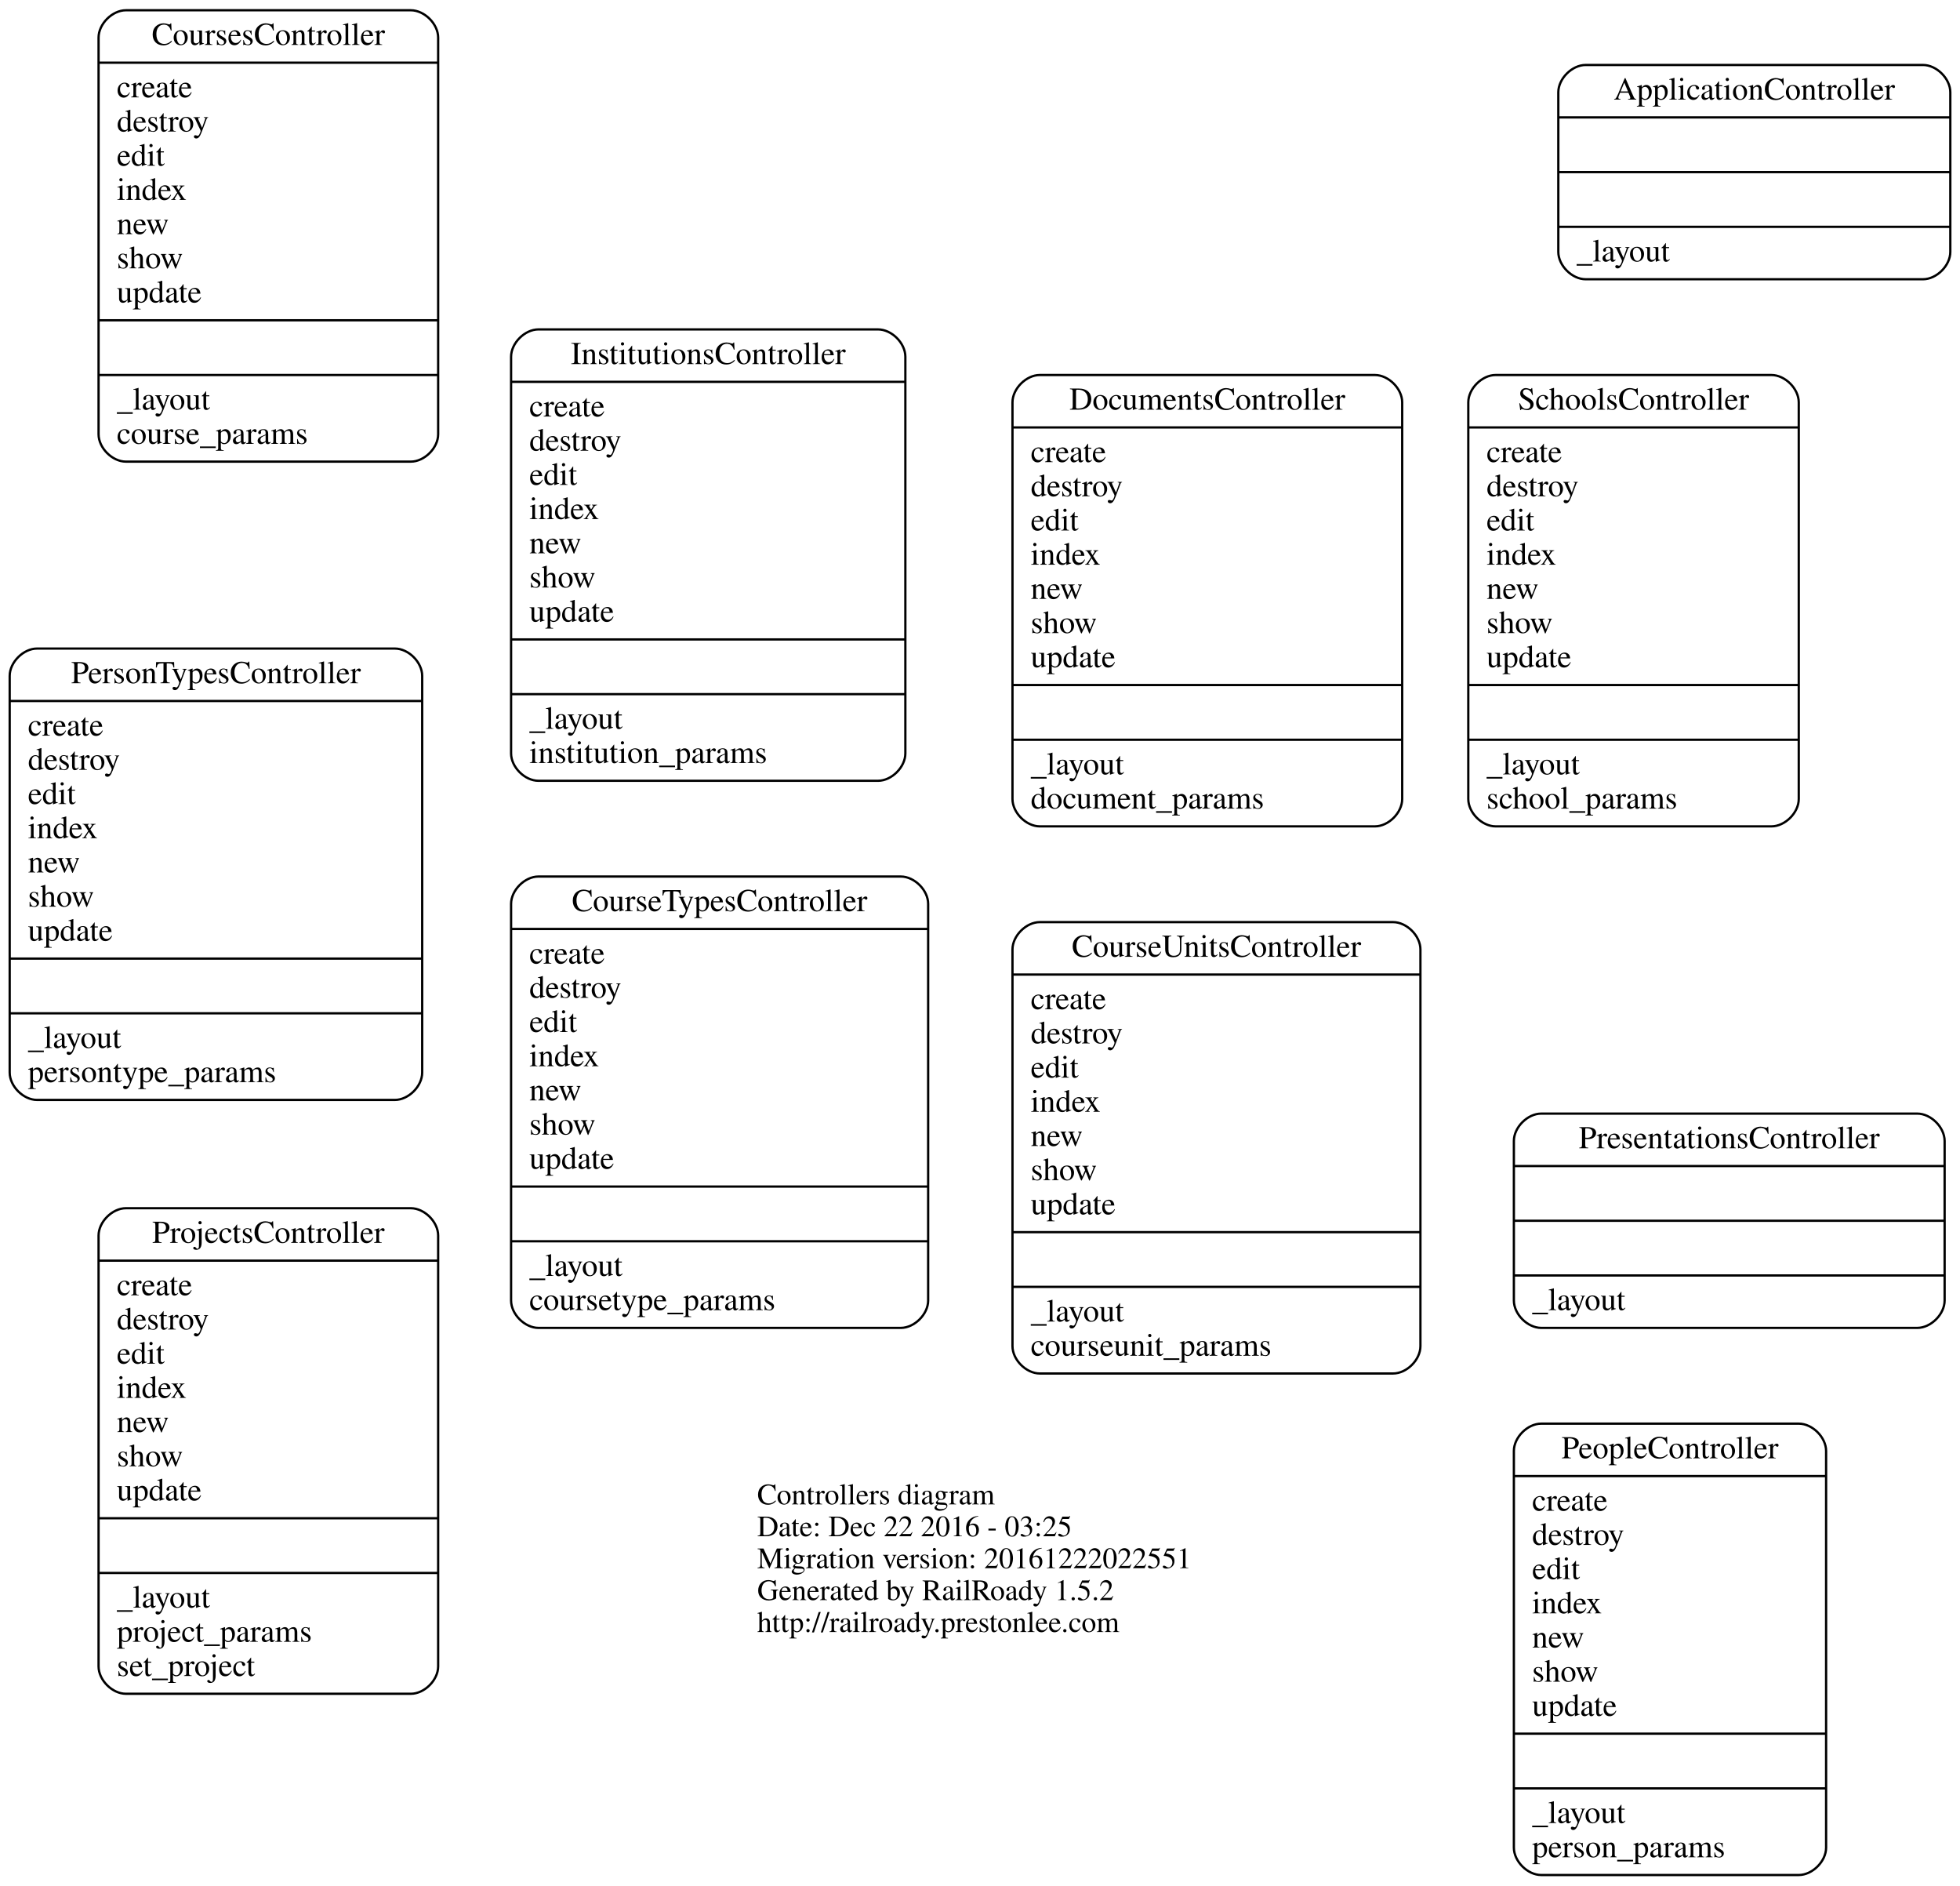
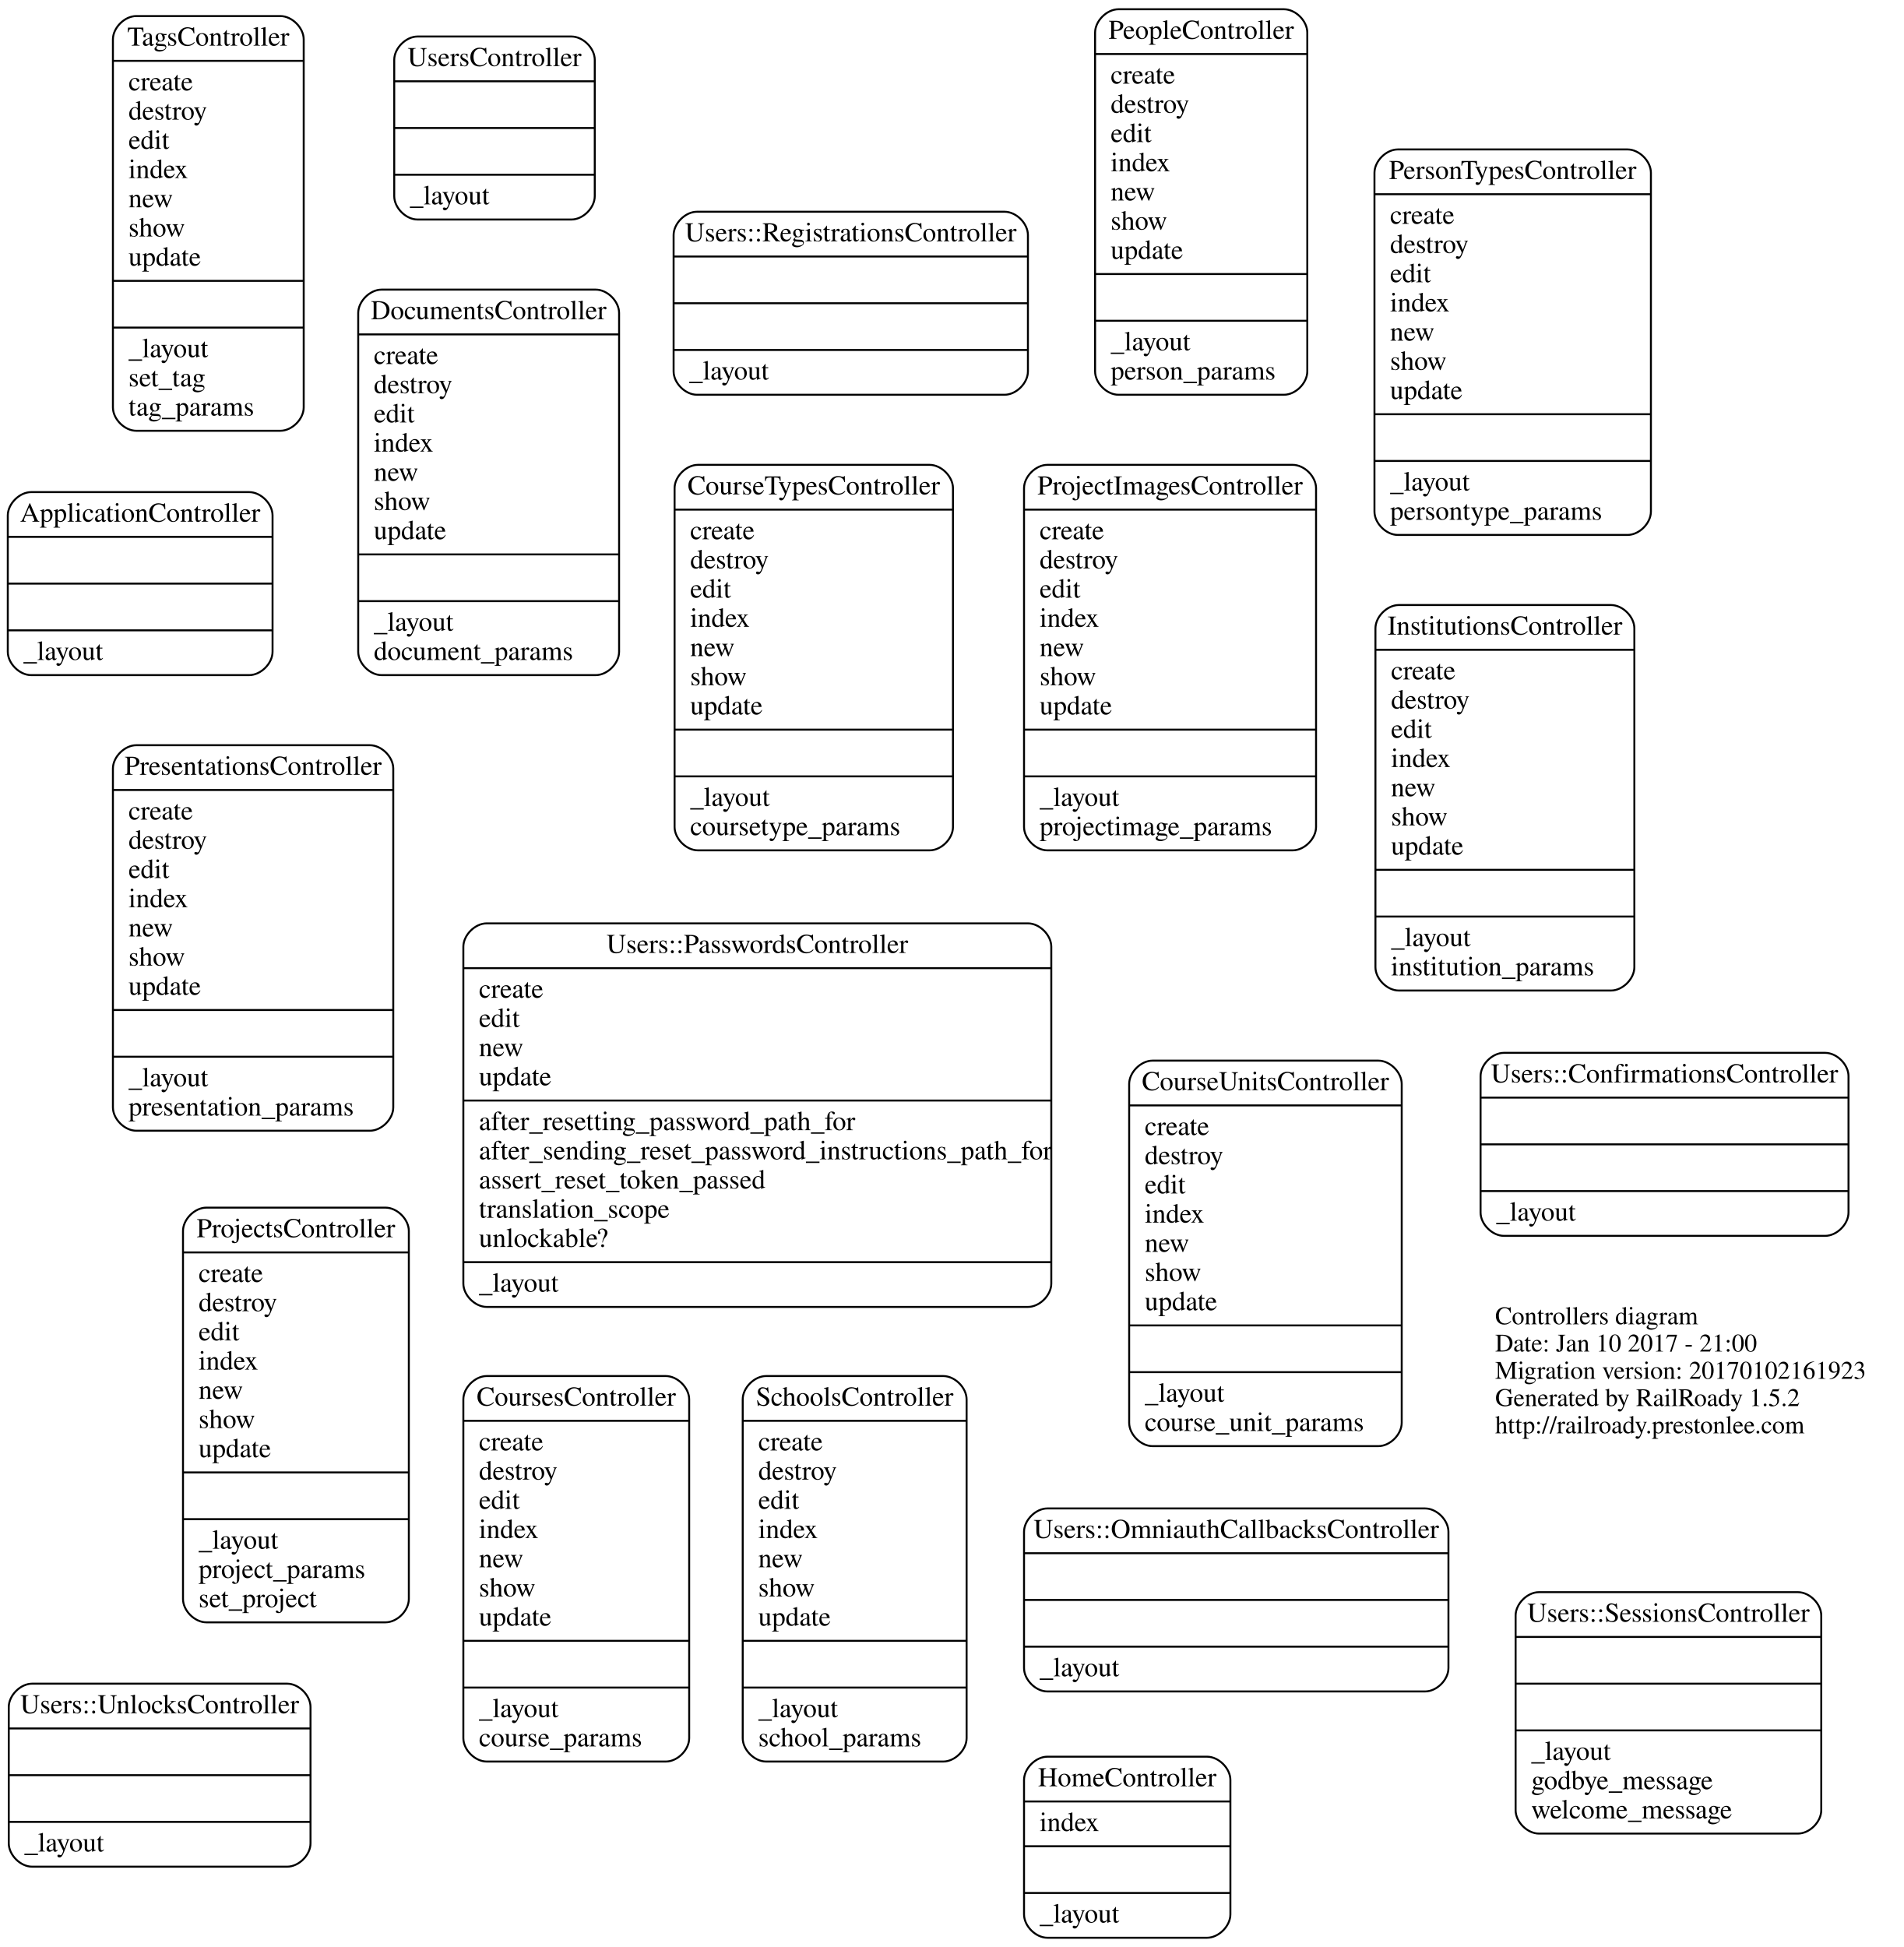
- <svg xmlns="http://www.w3.org/2000/svg" width="860pt" height="827pt" viewBox="0.00 0.00 859.50 827.00">
-   <g id="graph0" class="graph" transform="scale(1 1) rotate(0) translate(323.5 483.5)">
-     <polygon fill="none" stroke="none" points="-323.5,343.5 -323.5,-483.5 536,-483.5 536,343.5 -323.5,343.5" />
+ <svg xmlns="http://www.w3.org/2000/svg" width="978pt" height="1000pt" viewBox="0.00 0.00 978.00 999.50">
+   <g id="graph0" class="graph" transform="scale(1 1) rotate(0) translate(400 563.5)">
+     <polygon fill="none" stroke="none" points="-400,436 -400,-563.5 578,-563.5 578,436 -400,436" />
    <g id="node1" class="node">
-       <text text-anchor="start" x="8.5" y="176.4" font-family="Times,serif" font-size="13.00">Controllers diagram</text>
-       <text text-anchor="start" x="8.5" y="190.4" font-family="Times,serif" font-size="13.00">Date: Dec 22 2016 - 03:25</text>
-       <text text-anchor="start" x="8.5" y="204.4" font-family="Times,serif" font-size="13.00">Migration version: 20161222022551</text>
-       <text text-anchor="start" x="8.5" y="218.4" font-family="Times,serif" font-size="13.00">Generated by RailRoady 1.5.2</text>
-       <text text-anchor="start" x="8.5" y="232.4" font-family="Times,serif" font-size="13.00">http://railroady.prestonlee.com</text>
+       <text text-anchor="start" x="368" y="116.4" font-family="Times,serif" font-size="13.00">Controllers diagram</text>
+       <text text-anchor="start" x="368" y="130.4" font-family="Times,serif" font-size="13.00">Date: Jan 10 2017 - 21:00</text>
+       <text text-anchor="start" x="368" y="144.4" font-family="Times,serif" font-size="13.00">Migration version: 20170102161923</text>
+       <text text-anchor="start" x="368" y="158.4" font-family="Times,serif" font-size="13.00">Generated by RailRoady 1.5.2</text>
+       <text text-anchor="start" x="368" y="172.4" font-family="Times,serif" font-size="13.00">http://railroady.prestonlee.com</text>
    </g>
    <g id="node2" class="node">
-       <path fill="none" stroke="black" d="M372,-361C372,-361 520,-361 520,-361 526,-361 532,-367 532,-373 532,-373 532,-443 532,-443 532,-449 526,-455 520,-455 520,-455 372,-455 372,-455 366,-455 360,-449 360,-443 360,-443 360,-373 360,-373 360,-367 366,-361 372,-361" />
-       <text text-anchor="middle" x="446" y="-439.8" font-family="Times,serif" font-size="14.00">ApplicationController</text>
-       <polyline fill="none" stroke="black" points="360,-432 532,-432 " />
-       <polyline fill="none" stroke="black" points="360,-408 532,-408 " />
-       <polyline fill="none" stroke="black" points="360,-384 532,-384 " />
-       <text text-anchor="start" x="368" y="-368.8" font-family="Times,serif" font-size="14.00">_layout</text>
+       <path fill="none" stroke="black" d="M-384,-217C-384,-217 -272,-217 -272,-217 -266,-217 -260,-223 -260,-229 -260,-229 -260,-299 -260,-299 -260,-305 -266,-311 -272,-311 -272,-311 -384,-311 -384,-311 -390,-311 -396,-305 -396,-299 -396,-299 -396,-229 -396,-229 -396,-223 -390,-217 -384,-217" />
+       <text text-anchor="middle" x="-328" y="-295.8" font-family="Times,serif" font-size="14.00">ApplicationController</text>
+       <polyline fill="none" stroke="black" points="-396,-288 -260,-288 " />
+       <polyline fill="none" stroke="black" points="-396,-264 -260,-264 " />
+       <polyline fill="none" stroke="black" points="-396,-240 -260,-240 " />
+       <text text-anchor="start" x="-388" y="-224.8" font-family="Times,serif" font-size="14.00">_layout</text>
    </g>
    <g id="node3" class="node">
-       <path fill="none" stroke="black" d="M-268.5,-281C-268.5,-281 -143.5,-281 -143.5,-281 -137.5,-281 -131.5,-287 -131.5,-293 -131.5,-293 -131.5,-467 -131.5,-467 -131.5,-473 -137.5,-479 -143.5,-479 -143.5,-479 -268.5,-479 -268.5,-479 -274.5,-479 -280.5,-473 -280.5,-467 -280.5,-467 -280.5,-293 -280.5,-293 -280.5,-287 -274.5,-281 -268.5,-281" />
-       <text text-anchor="middle" x="-206" y="-463.8" font-family="Times,serif" font-size="14.00">CoursesController</text>
-       <polyline fill="none" stroke="black" points="-280.5,-456 -131.5,-456 " />
-       <text text-anchor="start" x="-272.5" y="-440.8" font-family="Times,serif" font-size="14.00">create</text>
-       <text text-anchor="start" x="-272.5" y="-425.8" font-family="Times,serif" font-size="14.00">destroy</text>
-       <text text-anchor="start" x="-272.5" y="-410.8" font-family="Times,serif" font-size="14.00">edit</text>
-       <text text-anchor="start" x="-272.5" y="-395.8" font-family="Times,serif" font-size="14.00">index</text>
-       <text text-anchor="start" x="-272.5" y="-380.8" font-family="Times,serif" font-size="14.00">new</text>
-       <text text-anchor="start" x="-272.5" y="-365.8" font-family="Times,serif" font-size="14.00">show</text>
-       <text text-anchor="start" x="-272.5" y="-350.8" font-family="Times,serif" font-size="14.00">update</text>
-       <polyline fill="none" stroke="black" points="-280.5,-343 -131.5,-343 " />
-       <polyline fill="none" stroke="black" points="-280.5,-319 -131.5,-319 " />
-       <text text-anchor="start" x="-272.5" y="-303.8" font-family="Times,serif" font-size="14.00">_layout</text>
-       <text text-anchor="start" x="-272.5" y="-288.8" font-family="Times,serif" font-size="14.00">course_params</text>
+       <path fill="none" stroke="black" d="M-150,341C-150,341 -58,341 -58,341 -52,341 -46,335 -46,329 -46,329 -46,155 -46,155 -46,149 -52,143 -58,143 -58,143 -150,143 -150,143 -156,143 -162,149 -162,155 -162,155 -162,329 -162,329 -162,335 -156,341 -150,341" />
+       <text text-anchor="middle" x="-104" y="158.2" font-family="Times,serif" font-size="14.00">CoursesController</text>
+       <polyline fill="none" stroke="black" points="-162,166 -46,166 " />
+       <text text-anchor="start" x="-154" y="181.2" font-family="Times,serif" font-size="14.00">create</text>
+       <text text-anchor="start" x="-154" y="196.2" font-family="Times,serif" font-size="14.00">destroy</text>
+       <text text-anchor="start" x="-154" y="211.2" font-family="Times,serif" font-size="14.00">edit</text>
+       <text text-anchor="start" x="-154" y="226.2" font-family="Times,serif" font-size="14.00">index</text>
+       <text text-anchor="start" x="-154" y="241.2" font-family="Times,serif" font-size="14.00">new</text>
+       <text text-anchor="start" x="-154" y="256.2" font-family="Times,serif" font-size="14.00">show</text>
+       <text text-anchor="start" x="-154" y="271.2" font-family="Times,serif" font-size="14.00">update</text>
+       <polyline fill="none" stroke="black" points="-162,279 -46,279 " />
+       <polyline fill="none" stroke="black" points="-162,303 -46,303 " />
+       <text text-anchor="start" x="-154" y="318.2" font-family="Times,serif" font-size="14.00">_layout</text>
+       <text text-anchor="start" x="-154" y="333.2" font-family="Times,serif" font-size="14.00">course_params</text>
    </g>
    <g id="node4" class="node">
-       <path fill="none" stroke="black" d="M-87.5,99C-87.5,99 71.5,99 71.5,99 77.5,99 83.5,93 83.5,87 83.5,87 83.5,-87 83.5,-87 83.5,-93 77.5,-99 71.5,-99 71.5,-99 -87.5,-99 -87.5,-99 -93.5,-99 -99.5,-93 -99.5,-87 -99.5,-87 -99.5,87 -99.5,87 -99.5,93 -93.5,99 -87.5,99" />
-       <text text-anchor="middle" x="-8" y="-83.8" font-family="Times,serif" font-size="14.00">CourseTypesController</text>
-       <polyline fill="none" stroke="black" points="-99.5,-76 83.5,-76 " />
-       <text text-anchor="start" x="-91.5" y="-60.8" font-family="Times,serif" font-size="14.00">create</text>
-       <text text-anchor="start" x="-91.5" y="-45.8" font-family="Times,serif" font-size="14.00">destroy</text>
-       <text text-anchor="start" x="-91.5" y="-30.8" font-family="Times,serif" font-size="14.00">edit</text>
-       <text text-anchor="start" x="-91.5" y="-15.8" font-family="Times,serif" font-size="14.00">index</text>
-       <text text-anchor="start" x="-91.5" y="-0.8" font-family="Times,serif" font-size="14.00">new</text>
-       <text text-anchor="start" x="-91.5" y="14.2" font-family="Times,serif" font-size="14.00">show</text>
-       <text text-anchor="start" x="-91.5" y="29.2" font-family="Times,serif" font-size="14.00">update</text>
-       <polyline fill="none" stroke="black" points="-99.5,37 83.5,37 " />
-       <polyline fill="none" stroke="black" points="-99.5,61 83.5,61 " />
-       <text text-anchor="start" x="-91.5" y="76.2" font-family="Times,serif" font-size="14.00">_layout</text>
-       <text text-anchor="start" x="-91.5" y="91.2" font-family="Times,serif" font-size="14.00">coursetype_params</text>
+       <path fill="none" stroke="black" d="M-41.5,-127C-41.5,-127 77.5,-127 77.5,-127 83.5,-127 89.5,-133 89.5,-139 89.5,-139 89.5,-313 89.5,-313 89.5,-319 83.5,-325 77.5,-325 77.5,-325 -41.5,-325 -41.5,-325 -47.5,-325 -53.5,-319 -53.5,-313 -53.5,-313 -53.5,-139 -53.5,-139 -53.5,-133 -47.5,-127 -41.5,-127" />
+       <text text-anchor="middle" x="18" y="-309.8" font-family="Times,serif" font-size="14.00">CourseTypesController</text>
+       <polyline fill="none" stroke="black" points="-53.5,-302 89.5,-302 " />
+       <text text-anchor="start" x="-45.5" y="-286.8" font-family="Times,serif" font-size="14.00">create</text>
+       <text text-anchor="start" x="-45.5" y="-271.8" font-family="Times,serif" font-size="14.00">destroy</text>
+       <text text-anchor="start" x="-45.5" y="-256.8" font-family="Times,serif" font-size="14.00">edit</text>
+       <text text-anchor="start" x="-45.5" y="-241.8" font-family="Times,serif" font-size="14.00">index</text>
+       <text text-anchor="start" x="-45.5" y="-226.8" font-family="Times,serif" font-size="14.00">new</text>
+       <text text-anchor="start" x="-45.5" y="-211.8" font-family="Times,serif" font-size="14.00">show</text>
+       <text text-anchor="start" x="-45.5" y="-196.8" font-family="Times,serif" font-size="14.00">update</text>
+       <polyline fill="none" stroke="black" points="-53.5,-189 89.5,-189 " />
+       <polyline fill="none" stroke="black" points="-53.5,-165 89.5,-165 " />
+       <text text-anchor="start" x="-45.5" y="-149.8" font-family="Times,serif" font-size="14.00">_layout</text>
+       <text text-anchor="start" x="-45.5" y="-134.8" font-family="Times,serif" font-size="14.00">coursetype_params</text>
    </g>
    <g id="node5" class="node">
-       <path fill="none" stroke="black" d="M132.5,119C132.5,119 287.5,119 287.5,119 293.5,119 299.5,113 299.5,107 299.5,107 299.5,-67 299.5,-67 299.5,-73 293.5,-79 287.5,-79 287.5,-79 132.5,-79 132.5,-79 126.5,-79 120.5,-73 120.5,-67 120.5,-67 120.5,107 120.5,107 120.5,113 126.5,119 132.5,119" />
-       <text text-anchor="middle" x="210" y="-63.8" font-family="Times,serif" font-size="14.00">CourseUnitsController</text>
-       <polyline fill="none" stroke="black" points="120.5,-56 299.5,-56 " />
-       <text text-anchor="start" x="128.5" y="-40.8" font-family="Times,serif" font-size="14.00">create</text>
-       <text text-anchor="start" x="128.5" y="-25.8" font-family="Times,serif" font-size="14.00">destroy</text>
-       <text text-anchor="start" x="128.5" y="-10.8" font-family="Times,serif" font-size="14.00">edit</text>
-       <text text-anchor="start" x="128.5" y="4.2" font-family="Times,serif" font-size="14.00">index</text>
-       <text text-anchor="start" x="128.5" y="19.2" font-family="Times,serif" font-size="14.00">new</text>
-       <text text-anchor="start" x="128.5" y="34.2" font-family="Times,serif" font-size="14.00">show</text>
-       <text text-anchor="start" x="128.5" y="49.2" font-family="Times,serif" font-size="14.00">update</text>
-       <polyline fill="none" stroke="black" points="120.5,57 299.5,57 " />
-       <polyline fill="none" stroke="black" points="120.5,81 299.5,81 " />
-       <text text-anchor="start" x="128.5" y="96.2" font-family="Times,serif" font-size="14.00">_layout</text>
-       <text text-anchor="start" x="128.5" y="111.2" font-family="Times,serif" font-size="14.00">courseunit_params</text>
+       <path fill="none" stroke="black" d="M192,179C192,179 308,179 308,179 314,179 320,173 320,167 320,167 320,-7 320,-7 320,-13 314,-19 308,-19 308,-19 192,-19 192,-19 186,-19 180,-13 180,-7 180,-7 180,167 180,167 180,173 186,179 192,179" />
+       <text text-anchor="middle" x="250" y="-3.8" font-family="Times,serif" font-size="14.00">CourseUnitsController</text>
+       <polyline fill="none" stroke="black" points="180,4 320,4 " />
+       <text text-anchor="start" x="188" y="19.2" font-family="Times,serif" font-size="14.00">create</text>
+       <text text-anchor="start" x="188" y="34.2" font-family="Times,serif" font-size="14.00">destroy</text>
+       <text text-anchor="start" x="188" y="49.2" font-family="Times,serif" font-size="14.00">edit</text>
+       <text text-anchor="start" x="188" y="64.2" font-family="Times,serif" font-size="14.00">index</text>
+       <text text-anchor="start" x="188" y="79.2" font-family="Times,serif" font-size="14.00">new</text>
+       <text text-anchor="start" x="188" y="94.2" font-family="Times,serif" font-size="14.00">show</text>
+       <text text-anchor="start" x="188" y="109.2" font-family="Times,serif" font-size="14.00">update</text>
+       <polyline fill="none" stroke="black" points="180,117 320,117 " />
+       <polyline fill="none" stroke="black" points="180,141 320,141 " />
+       <text text-anchor="start" x="188" y="156.2" font-family="Times,serif" font-size="14.00">_layout</text>
+       <text text-anchor="start" x="188" y="171.2" font-family="Times,serif" font-size="14.00">course_unit_params</text>
    </g>
    <g id="node6" class="node">
-       <path fill="none" stroke="black" d="M132.5,-121C132.5,-121 279.5,-121 279.5,-121 285.5,-121 291.5,-127 291.5,-133 291.5,-133 291.5,-307 291.5,-307 291.5,-313 285.5,-319 279.5,-319 279.5,-319 132.5,-319 132.5,-319 126.5,-319 120.5,-313 120.5,-307 120.5,-307 120.5,-133 120.5,-133 120.5,-127 126.5,-121 132.5,-121" />
-       <text text-anchor="middle" x="206" y="-303.8" font-family="Times,serif" font-size="14.00">DocumentsController</text>
-       <polyline fill="none" stroke="black" points="120.5,-296 291.5,-296 " />
-       <text text-anchor="start" x="128.5" y="-280.8" font-family="Times,serif" font-size="14.00">create</text>
-       <text text-anchor="start" x="128.5" y="-265.8" font-family="Times,serif" font-size="14.00">destroy</text>
-       <text text-anchor="start" x="128.5" y="-250.8" font-family="Times,serif" font-size="14.00">edit</text>
-       <text text-anchor="start" x="128.5" y="-235.8" font-family="Times,serif" font-size="14.00">index</text>
-       <text text-anchor="start" x="128.5" y="-220.8" font-family="Times,serif" font-size="14.00">new</text>
-       <text text-anchor="start" x="128.5" y="-205.8" font-family="Times,serif" font-size="14.00">show</text>
-       <text text-anchor="start" x="128.5" y="-190.8" font-family="Times,serif" font-size="14.00">update</text>
-       <polyline fill="none" stroke="black" points="120.5,-183 291.5,-183 " />
-       <polyline fill="none" stroke="black" points="120.5,-159 291.5,-159 " />
-       <text text-anchor="start" x="128.5" y="-143.8" font-family="Times,serif" font-size="14.00">_layout</text>
-       <text text-anchor="start" x="128.5" y="-128.8" font-family="Times,serif" font-size="14.00">document_params</text>
+       <path fill="none" stroke="black" d="M-204,-217C-204,-217 -94,-217 -94,-217 -88,-217 -82,-223 -82,-229 -82,-229 -82,-403 -82,-403 -82,-409 -88,-415 -94,-415 -94,-415 -204,-415 -204,-415 -210,-415 -216,-409 -216,-403 -216,-403 -216,-229 -216,-229 -216,-223 -210,-217 -204,-217" />
+       <text text-anchor="middle" x="-149" y="-399.8" font-family="Times,serif" font-size="14.00">DocumentsController</text>
+       <polyline fill="none" stroke="black" points="-216,-392 -82,-392 " />
+       <text text-anchor="start" x="-208" y="-376.8" font-family="Times,serif" font-size="14.00">create</text>
+       <text text-anchor="start" x="-208" y="-361.8" font-family="Times,serif" font-size="14.00">destroy</text>
+       <text text-anchor="start" x="-208" y="-346.8" font-family="Times,serif" font-size="14.00">edit</text>
+       <text text-anchor="start" x="-208" y="-331.8" font-family="Times,serif" font-size="14.00">index</text>
+       <text text-anchor="start" x="-208" y="-316.8" font-family="Times,serif" font-size="14.00">new</text>
+       <text text-anchor="start" x="-208" y="-301.8" font-family="Times,serif" font-size="14.00">show</text>
+       <text text-anchor="start" x="-208" y="-286.8" font-family="Times,serif" font-size="14.00">update</text>
+       <polyline fill="none" stroke="black" points="-216,-279 -82,-279 " />
+       <polyline fill="none" stroke="black" points="-216,-255 -82,-255 " />
+       <text text-anchor="start" x="-208" y="-239.8" font-family="Times,serif" font-size="14.00">_layout</text>
+       <text text-anchor="start" x="-208" y="-224.8" font-family="Times,serif" font-size="14.00">document_params</text>
    </g>
    <g id="node7" class="node">
-       <path fill="none" stroke="black" d="M-87.5,-141C-87.5,-141 61.5,-141 61.5,-141 67.5,-141 73.5,-147 73.5,-153 73.5,-153 73.5,-327 73.5,-327 73.5,-333 67.5,-339 61.5,-339 61.5,-339 -87.5,-339 -87.5,-339 -93.5,-339 -99.5,-333 -99.5,-327 -99.5,-327 -99.5,-153 -99.5,-153 -99.5,-147 -93.5,-141 -87.5,-141" />
-       <text text-anchor="middle" x="-13" y="-323.8" font-family="Times,serif" font-size="14.00">InstitutionsController</text>
-       <polyline fill="none" stroke="black" points="-99.5,-316 73.5,-316 " />
-       <text text-anchor="start" x="-91.5" y="-300.8" font-family="Times,serif" font-size="14.00">create</text>
-       <text text-anchor="start" x="-91.5" y="-285.8" font-family="Times,serif" font-size="14.00">destroy</text>
-       <text text-anchor="start" x="-91.5" y="-270.8" font-family="Times,serif" font-size="14.00">edit</text>
-       <text text-anchor="start" x="-91.5" y="-255.8" font-family="Times,serif" font-size="14.00">index</text>
-       <text text-anchor="start" x="-91.5" y="-240.8" font-family="Times,serif" font-size="14.00">new</text>
-       <text text-anchor="start" x="-91.5" y="-225.8" font-family="Times,serif" font-size="14.00">show</text>
-       <text text-anchor="start" x="-91.5" y="-210.8" font-family="Times,serif" font-size="14.00">update</text>
-       <polyline fill="none" stroke="black" points="-99.5,-203 73.5,-203 " />
-       <polyline fill="none" stroke="black" points="-99.5,-179 73.5,-179 " />
-       <text text-anchor="start" x="-91.5" y="-163.8" font-family="Times,serif" font-size="14.00">_layout</text>
-       <text text-anchor="start" x="-91.5" y="-148.8" font-family="Times,serif" font-size="14.00">institution_params</text>
+       <path fill="none" stroke="black" d="M138,431.5C138,431.5 220,431.5 220,431.5 226,431.5 232,425.5 232,419.5 232,419.5 232,350.5 232,350.5 232,344.5 226,338.5 220,338.5 220,338.5 138,338.5 138,338.5 132,338.5 126,344.5 126,350.5 126,350.5 126,419.5 126,419.5 126,425.5 132,431.5 138,431.5" />
+       <text text-anchor="middle" x="179" y="353.7" font-family="Times,serif" font-size="14.00">HomeController</text>
+       <polyline fill="none" stroke="black" points="126,361.5 232,361.5 " />
+       <text text-anchor="start" x="134" y="376.7" font-family="Times,serif" font-size="14.00">index</text>
+       <polyline fill="none" stroke="black" points="126,384.5 232,384.5 " />
+       <polyline fill="none" stroke="black" points="126,408.5 232,408.5 " />
+       <text text-anchor="start" x="134" y="423.7" font-family="Times,serif" font-size="14.00">_layout</text>
    </g>
    <g id="node8" class="node">
-       <path fill="none" stroke="black" d="M352.5,339C352.5,339 465.5,339 465.5,339 471.5,339 477.5,333 477.5,327 477.5,327 477.5,153 477.5,153 477.5,147 471.5,141 465.5,141 465.5,141 352.5,141 352.5,141 346.5,141 340.5,147 340.5,153 340.5,153 340.5,327 340.5,327 340.5,333 346.5,339 352.5,339" />
-       <text text-anchor="middle" x="409" y="156.2" font-family="Times,serif" font-size="14.00">PeopleController</text>
-       <polyline fill="none" stroke="black" points="340.5,164 477.5,164 " />
-       <text text-anchor="start" x="348.5" y="179.2" font-family="Times,serif" font-size="14.00">create</text>
-       <text text-anchor="start" x="348.5" y="194.2" font-family="Times,serif" font-size="14.00">destroy</text>
-       <text text-anchor="start" x="348.5" y="209.2" font-family="Times,serif" font-size="14.00">edit</text>
-       <text text-anchor="start" x="348.5" y="224.2" font-family="Times,serif" font-size="14.00">index</text>
-       <text text-anchor="start" x="348.5" y="239.2" font-family="Times,serif" font-size="14.00">new</text>
-       <text text-anchor="start" x="348.5" y="254.2" font-family="Times,serif" font-size="14.00">show</text>
-       <text text-anchor="start" x="348.5" y="269.2" font-family="Times,serif" font-size="14.00">update</text>
-       <polyline fill="none" stroke="black" points="340.5,277 477.5,277 " />
-       <polyline fill="none" stroke="black" points="340.5,301 477.5,301 " />
-       <text text-anchor="start" x="348.5" y="316.2" font-family="Times,serif" font-size="14.00">_layout</text>
-       <text text-anchor="start" x="348.5" y="331.2" font-family="Times,serif" font-size="14.00">person_params</text>
+       <path fill="none" stroke="black" d="M318.5,-55C318.5,-55 427.5,-55 427.5,-55 433.5,-55 439.5,-61 439.5,-67 439.5,-67 439.5,-241 439.5,-241 439.5,-247 433.5,-253 427.5,-253 427.5,-253 318.5,-253 318.5,-253 312.5,-253 306.5,-247 306.5,-241 306.5,-241 306.5,-67 306.5,-67 306.5,-61 312.5,-55 318.5,-55" />
+       <text text-anchor="middle" x="373" y="-237.8" font-family="Times,serif" font-size="14.00">InstitutionsController</text>
+       <polyline fill="none" stroke="black" points="306.5,-230 439.5,-230 " />
+       <text text-anchor="start" x="314.5" y="-214.8" font-family="Times,serif" font-size="14.00">create</text>
+       <text text-anchor="start" x="314.5" y="-199.8" font-family="Times,serif" font-size="14.00">destroy</text>
+       <text text-anchor="start" x="314.5" y="-184.8" font-family="Times,serif" font-size="14.00">edit</text>
+       <text text-anchor="start" x="314.5" y="-169.8" font-family="Times,serif" font-size="14.00">index</text>
+       <text text-anchor="start" x="314.5" y="-154.8" font-family="Times,serif" font-size="14.00">new</text>
+       <text text-anchor="start" x="314.5" y="-139.8" font-family="Times,serif" font-size="14.00">show</text>
+       <text text-anchor="start" x="314.5" y="-124.8" font-family="Times,serif" font-size="14.00">update</text>
+       <polyline fill="none" stroke="black" points="306.5,-117 439.5,-117 " />
+       <polyline fill="none" stroke="black" points="306.5,-93 439.5,-93 " />
+       <text text-anchor="start" x="314.5" y="-77.8" font-family="Times,serif" font-size="14.00">_layout</text>
+       <text text-anchor="start" x="314.5" y="-62.8" font-family="Times,serif" font-size="14.00">institution_params</text>
    </g>
    <g id="node9" class="node">
-       <path fill="none" stroke="black" d="M-307.5,-1C-307.5,-1 -150.5,-1 -150.5,-1 -144.5,-1 -138.5,-7 -138.5,-13 -138.5,-13 -138.5,-187 -138.5,-187 -138.5,-193 -144.5,-199 -150.5,-199 -150.5,-199 -307.5,-199 -307.5,-199 -313.5,-199 -319.5,-193 -319.5,-187 -319.5,-187 -319.5,-13 -319.5,-13 -319.5,-7 -313.5,-1 -307.5,-1" />
-       <text text-anchor="middle" x="-229" y="-183.8" font-family="Times,serif" font-size="14.00">PersonTypesController</text>
-       <polyline fill="none" stroke="black" points="-319.5,-176 -138.5,-176 " />
-       <text text-anchor="start" x="-311.5" y="-160.8" font-family="Times,serif" font-size="14.00">create</text>
-       <text text-anchor="start" x="-311.5" y="-145.8" font-family="Times,serif" font-size="14.00">destroy</text>
-       <text text-anchor="start" x="-311.5" y="-130.8" font-family="Times,serif" font-size="14.00">edit</text>
-       <text text-anchor="start" x="-311.5" y="-115.8" font-family="Times,serif" font-size="14.00">index</text>
-       <text text-anchor="start" x="-311.5" y="-100.8" font-family="Times,serif" font-size="14.00">new</text>
-       <text text-anchor="start" x="-311.5" y="-85.8" font-family="Times,serif" font-size="14.00">show</text>
-       <text text-anchor="start" x="-311.5" y="-70.8" font-family="Times,serif" font-size="14.00">update</text>
-       <polyline fill="none" stroke="black" points="-319.5,-63 -138.5,-63 " />
-       <polyline fill="none" stroke="black" points="-319.5,-39 -138.5,-39 " />
-       <text text-anchor="start" x="-311.5" y="-23.8" font-family="Times,serif" font-size="14.00">_layout</text>
-       <text text-anchor="start" x="-311.5" y="-8.8" font-family="Times,serif" font-size="14.00">persontype_params</text>
+       <path fill="none" stroke="black" d="M174.5,-361C174.5,-361 259.5,-361 259.5,-361 265.5,-361 271.5,-367 271.5,-373 271.5,-373 271.5,-547 271.5,-547 271.5,-553 265.5,-559 259.5,-559 259.5,-559 174.5,-559 174.5,-559 168.5,-559 162.5,-553 162.5,-547 162.5,-547 162.5,-373 162.5,-373 162.5,-367 168.5,-361 174.5,-361" />
+       <text text-anchor="middle" x="217" y="-543.8" font-family="Times,serif" font-size="14.00">PeopleController</text>
+       <polyline fill="none" stroke="black" points="162.5,-536 271.5,-536 " />
+       <text text-anchor="start" x="170.5" y="-520.8" font-family="Times,serif" font-size="14.00">create</text>
+       <text text-anchor="start" x="170.5" y="-505.8" font-family="Times,serif" font-size="14.00">destroy</text>
+       <text text-anchor="start" x="170.5" y="-490.8" font-family="Times,serif" font-size="14.00">edit</text>
+       <text text-anchor="start" x="170.5" y="-475.8" font-family="Times,serif" font-size="14.00">index</text>
+       <text text-anchor="start" x="170.5" y="-460.8" font-family="Times,serif" font-size="14.00">new</text>
+       <text text-anchor="start" x="170.5" y="-445.8" font-family="Times,serif" font-size="14.00">show</text>
+       <text text-anchor="start" x="170.5" y="-430.8" font-family="Times,serif" font-size="14.00">update</text>
+       <polyline fill="none" stroke="black" points="162.5,-423 271.5,-423 " />
+       <polyline fill="none" stroke="black" points="162.5,-399 271.5,-399 " />
+       <text text-anchor="start" x="170.5" y="-383.8" font-family="Times,serif" font-size="14.00">_layout</text>
+       <text text-anchor="start" x="170.5" y="-368.8" font-family="Times,serif" font-size="14.00">person_params</text>
    </g>
    <g id="node10" class="node">
-       <path fill="none" stroke="black" d="M352.5,99C352.5,99 517.5,99 517.5,99 523.5,99 529.5,93 529.5,87 529.5,87 529.5,17 529.5,17 529.5,11 523.5,5 517.5,5 517.5,5 352.5,5 352.5,5 346.5,5 340.5,11 340.5,17 340.5,17 340.5,87 340.5,87 340.5,93 346.5,99 352.5,99" />
-       <text text-anchor="middle" x="435" y="20.2" font-family="Times,serif" font-size="14.00">PresentationsController</text>
-       <polyline fill="none" stroke="black" points="340.5,28 529.5,28 " />
-       <polyline fill="none" stroke="black" points="340.5,52 529.5,52 " />
-       <polyline fill="none" stroke="black" points="340.5,76 529.5,76 " />
-       <text text-anchor="start" x="348.5" y="91.2" font-family="Times,serif" font-size="14.00">_layout</text>
+       <path fill="none" stroke="black" d="M318,-289C318,-289 436,-289 436,-289 442,-289 448,-295 448,-301 448,-301 448,-475 448,-475 448,-481 442,-487 436,-487 436,-487 318,-487 318,-487 312,-487 306,-481 306,-475 306,-475 306,-301 306,-301 306,-295 312,-289 318,-289" />
+       <text text-anchor="middle" x="377" y="-471.8" font-family="Times,serif" font-size="14.00">PersonTypesController</text>
+       <polyline fill="none" stroke="black" points="306,-464 448,-464 " />
+       <text text-anchor="start" x="314" y="-448.8" font-family="Times,serif" font-size="14.00">create</text>
+       <text text-anchor="start" x="314" y="-433.8" font-family="Times,serif" font-size="14.00">destroy</text>
+       <text text-anchor="start" x="314" y="-418.8" font-family="Times,serif" font-size="14.00">edit</text>
+       <text text-anchor="start" x="314" y="-403.8" font-family="Times,serif" font-size="14.00">index</text>
+       <text text-anchor="start" x="314" y="-388.8" font-family="Times,serif" font-size="14.00">new</text>
+       <text text-anchor="start" x="314" y="-373.8" font-family="Times,serif" font-size="14.00">show</text>
+       <text text-anchor="start" x="314" y="-358.8" font-family="Times,serif" font-size="14.00">update</text>
+       <polyline fill="none" stroke="black" points="306,-351 448,-351 " />
+       <polyline fill="none" stroke="black" points="306,-327 448,-327 " />
+       <text text-anchor="start" x="314" y="-311.8" font-family="Times,serif" font-size="14.00">_layout</text>
+       <text text-anchor="start" x="314" y="-296.8" font-family="Times,serif" font-size="14.00">persontype_params</text>
    </g>
    <g id="node11" class="node">
-       <path fill="none" stroke="black" d="M-268.5,259.5C-268.5,259.5 -143.5,259.5 -143.5,259.5 -137.5,259.5 -131.5,253.5 -131.5,247.5 -131.5,247.5 -131.5,58.5 -131.5,58.5 -131.5,52.5 -137.5,46.5 -143.5,46.5 -143.5,46.5 -268.5,46.5 -268.5,46.5 -274.5,46.5 -280.5,52.5 -280.5,58.5 -280.5,58.5 -280.5,247.5 -280.5,247.5 -280.5,253.5 -274.5,259.5 -268.5,259.5" />
-       <text text-anchor="middle" x="-206" y="61.7" font-family="Times,serif" font-size="14.00">ProjectsController</text>
-       <polyline fill="none" stroke="black" points="-280.5,69.5 -131.5,69.5 " />
-       <text text-anchor="start" x="-272.5" y="84.7" font-family="Times,serif" font-size="14.00">create</text>
-       <text text-anchor="start" x="-272.5" y="99.7" font-family="Times,serif" font-size="14.00">destroy</text>
-       <text text-anchor="start" x="-272.5" y="114.7" font-family="Times,serif" font-size="14.00">edit</text>
-       <text text-anchor="start" x="-272.5" y="129.7" font-family="Times,serif" font-size="14.00">index</text>
-       <text text-anchor="start" x="-272.5" y="144.7" font-family="Times,serif" font-size="14.00">new</text>
-       <text text-anchor="start" x="-272.5" y="159.7" font-family="Times,serif" font-size="14.00">show</text>
-       <text text-anchor="start" x="-272.5" y="174.7" font-family="Times,serif" font-size="14.00">update</text>
-       <polyline fill="none" stroke="black" points="-280.5,182.5 -131.5,182.5 " />
-       <polyline fill="none" stroke="black" points="-280.5,206.5 -131.5,206.5 " />
-       <text text-anchor="start" x="-272.5" y="221.7" font-family="Times,serif" font-size="14.00">_layout</text>
-       <text text-anchor="start" x="-272.5" y="236.7" font-family="Times,serif" font-size="14.00">project_params</text>
-       <text text-anchor="start" x="-272.5" y="251.7" font-family="Times,serif" font-size="14.00">set_project</text>
+       <path fill="none" stroke="black" d="M-330,17C-330,17 -210,17 -210,17 -204,17 -198,11 -198,5 -198,5 -198,-169 -198,-169 -198,-175 -204,-181 -210,-181 -210,-181 -330,-181 -330,-181 -336,-181 -342,-175 -342,-169 -342,-169 -342,5 -342,5 -342,11 -336,17 -330,17" />
+       <text text-anchor="middle" x="-270" y="-165.8" font-family="Times,serif" font-size="14.00">PresentationsController</text>
+       <polyline fill="none" stroke="black" points="-342,-158 -198,-158 " />
+       <text text-anchor="start" x="-334" y="-142.8" font-family="Times,serif" font-size="14.00">create</text>
+       <text text-anchor="start" x="-334" y="-127.8" font-family="Times,serif" font-size="14.00">destroy</text>
+       <text text-anchor="start" x="-334" y="-112.8" font-family="Times,serif" font-size="14.00">edit</text>
+       <text text-anchor="start" x="-334" y="-97.8" font-family="Times,serif" font-size="14.00">index</text>
+       <text text-anchor="start" x="-334" y="-82.8" font-family="Times,serif" font-size="14.00">new</text>
+       <text text-anchor="start" x="-334" y="-67.8" font-family="Times,serif" font-size="14.00">show</text>
+       <text text-anchor="start" x="-334" y="-52.8" font-family="Times,serif" font-size="14.00">update</text>
+       <polyline fill="none" stroke="black" points="-342,-45 -198,-45 " />
+       <polyline fill="none" stroke="black" points="-342,-21 -198,-21 " />
+       <text text-anchor="start" x="-334" y="-5.8" font-family="Times,serif" font-size="14.00">_layout</text>
+       <text text-anchor="start" x="-334" y="9.2" font-family="Times,serif" font-size="14.00">presentation_params</text>
    </g>
    <g id="node12" class="node">
-       <path fill="none" stroke="black" d="M332.5,-121C332.5,-121 453.5,-121 453.5,-121 459.5,-121 465.5,-127 465.5,-133 465.5,-133 465.5,-307 465.5,-307 465.5,-313 459.5,-319 453.5,-319 453.5,-319 332.5,-319 332.5,-319 326.5,-319 320.5,-313 320.5,-307 320.5,-307 320.5,-133 320.5,-133 320.5,-127 326.5,-121 332.5,-121" />
-       <text text-anchor="middle" x="393" y="-303.8" font-family="Times,serif" font-size="14.00">SchoolsController</text>
-       <polyline fill="none" stroke="black" points="320.5,-296 465.5,-296 " />
-       <text text-anchor="start" x="328.5" y="-280.8" font-family="Times,serif" font-size="14.00">create</text>
-       <text text-anchor="start" x="328.5" y="-265.8" font-family="Times,serif" font-size="14.00">destroy</text>
-       <text text-anchor="start" x="328.5" y="-250.8" font-family="Times,serif" font-size="14.00">edit</text>
-       <text text-anchor="start" x="328.5" y="-235.8" font-family="Times,serif" font-size="14.00">index</text>
-       <text text-anchor="start" x="328.5" y="-220.8" font-family="Times,serif" font-size="14.00">new</text>
-       <text text-anchor="start" x="328.5" y="-205.8" font-family="Times,serif" font-size="14.00">show</text>
-       <text text-anchor="start" x="328.5" y="-190.8" font-family="Times,serif" font-size="14.00">update</text>
-       <polyline fill="none" stroke="black" points="320.5,-183 465.5,-183 " />
-       <polyline fill="none" stroke="black" points="320.5,-159 465.5,-159 " />
-       <text text-anchor="start" x="328.5" y="-143.8" font-family="Times,serif" font-size="14.00">_layout</text>
-       <text text-anchor="start" x="328.5" y="-128.8" font-family="Times,serif" font-size="14.00">school_params</text>
+       <path fill="none" stroke="black" d="M-294,269.5C-294,269.5 -202,269.5 -202,269.5 -196,269.5 -190,263.5 -190,257.5 -190,257.5 -190,68.5 -190,68.5 -190,62.5 -196,56.5 -202,56.5 -202,56.5 -294,56.5 -294,56.5 -300,56.5 -306,62.5 -306,68.5 -306,68.5 -306,257.5 -306,257.5 -306,263.5 -300,269.5 -294,269.5" />
+       <text text-anchor="middle" x="-248" y="71.7" font-family="Times,serif" font-size="14.00">ProjectsController</text>
+       <polyline fill="none" stroke="black" points="-306,79.5 -190,79.5 " />
+       <text text-anchor="start" x="-298" y="94.7" font-family="Times,serif" font-size="14.00">create</text>
+       <text text-anchor="start" x="-298" y="109.7" font-family="Times,serif" font-size="14.00">destroy</text>
+       <text text-anchor="start" x="-298" y="124.7" font-family="Times,serif" font-size="14.00">edit</text>
+       <text text-anchor="start" x="-298" y="139.7" font-family="Times,serif" font-size="14.00">index</text>
+       <text text-anchor="start" x="-298" y="154.7" font-family="Times,serif" font-size="14.00">new</text>
+       <text text-anchor="start" x="-298" y="169.7" font-family="Times,serif" font-size="14.00">show</text>
+       <text text-anchor="start" x="-298" y="184.7" font-family="Times,serif" font-size="14.00">update</text>
+       <polyline fill="none" stroke="black" points="-306,192.5 -190,192.5 " />
+       <polyline fill="none" stroke="black" points="-306,216.5 -190,216.5 " />
+       <text text-anchor="start" x="-298" y="231.7" font-family="Times,serif" font-size="14.00">_layout</text>
+       <text text-anchor="start" x="-298" y="246.7" font-family="Times,serif" font-size="14.00">project_params</text>
+       <text text-anchor="start" x="-298" y="261.7" font-family="Times,serif" font-size="14.00">set_project</text>
+     </g>
+     <g id="node13" class="node">
+       <path fill="none" stroke="black" d="M138,-127C138,-127 264,-127 264,-127 270,-127 276,-133 276,-139 276,-139 276,-313 276,-313 276,-319 270,-325 264,-325 264,-325 138,-325 138,-325 132,-325 126,-319 126,-313 126,-313 126,-139 126,-139 126,-133 132,-127 138,-127" />
+       <text text-anchor="middle" x="201" y="-309.8" font-family="Times,serif" font-size="14.00">ProjectImagesController</text>
+       <polyline fill="none" stroke="black" points="126,-302 276,-302 " />
+       <text text-anchor="start" x="134" y="-286.8" font-family="Times,serif" font-size="14.00">create</text>
+       <text text-anchor="start" x="134" y="-271.8" font-family="Times,serif" font-size="14.00">destroy</text>
+       <text text-anchor="start" x="134" y="-256.8" font-family="Times,serif" font-size="14.00">edit</text>
+       <text text-anchor="start" x="134" y="-241.8" font-family="Times,serif" font-size="14.00">index</text>
+       <text text-anchor="start" x="134" y="-226.8" font-family="Times,serif" font-size="14.00">new</text>
+       <text text-anchor="start" x="134" y="-211.8" font-family="Times,serif" font-size="14.00">show</text>
+       <text text-anchor="start" x="134" y="-196.8" font-family="Times,serif" font-size="14.00">update</text>
+       <polyline fill="none" stroke="black" points="126,-189 276,-189 " />
+       <polyline fill="none" stroke="black" points="126,-165 276,-165 " />
+       <text text-anchor="start" x="134" y="-149.8" font-family="Times,serif" font-size="14.00">_layout</text>
+       <text text-anchor="start" x="134" y="-134.8" font-family="Times,serif" font-size="14.00">projectimage_params</text>
+     </g>
+     <g id="node14" class="node">
+       <path fill="none" stroke="black" d="M-6.5,341C-6.5,341 84.5,341 84.5,341 90.5,341 96.5,335 96.5,329 96.5,329 96.5,155 96.5,155 96.5,149 90.5,143 84.5,143 84.5,143 -6.5,143 -6.5,143 -12.5,143 -18.5,149 -18.5,155 -18.5,155 -18.5,329 -18.5,329 -18.5,335 -12.5,341 -6.5,341" />
+       <text text-anchor="middle" x="39" y="158.2" font-family="Times,serif" font-size="14.00">SchoolsController</text>
+       <polyline fill="none" stroke="black" points="-18.5,166 96.5,166 " />
+       <text text-anchor="start" x="-10.5" y="181.2" font-family="Times,serif" font-size="14.00">create</text>
+       <text text-anchor="start" x="-10.5" y="196.2" font-family="Times,serif" font-size="14.00">destroy</text>
+       <text text-anchor="start" x="-10.5" y="211.2" font-family="Times,serif" font-size="14.00">edit</text>
+       <text text-anchor="start" x="-10.5" y="226.2" font-family="Times,serif" font-size="14.00">index</text>
+       <text text-anchor="start" x="-10.5" y="241.2" font-family="Times,serif" font-size="14.00">new</text>
+       <text text-anchor="start" x="-10.5" y="256.2" font-family="Times,serif" font-size="14.00">show</text>
+       <text text-anchor="start" x="-10.5" y="271.2" font-family="Times,serif" font-size="14.00">update</text>
+       <polyline fill="none" stroke="black" points="-18.5,279 96.5,279 " />
+       <polyline fill="none" stroke="black" points="-18.5,303 96.5,303 " />
+       <text text-anchor="start" x="-10.5" y="318.2" font-family="Times,serif" font-size="14.00">_layout</text>
+       <text text-anchor="start" x="-10.5" y="333.2" font-family="Times,serif" font-size="14.00">school_params</text>
+     </g>
+     <g id="node15" class="node">
+       <path fill="none" stroke="black" d="M-330,-342.5C-330,-342.5 -256,-342.5 -256,-342.5 -250,-342.5 -244,-348.5 -244,-354.5 -244,-354.5 -244,-543.5 -244,-543.5 -244,-549.5 -250,-555.5 -256,-555.5 -256,-555.5 -330,-555.5 -330,-555.5 -336,-555.5 -342,-549.5 -342,-543.5 -342,-543.5 -342,-354.5 -342,-354.5 -342,-348.5 -336,-342.5 -330,-342.5" />
+       <text text-anchor="middle" x="-293" y="-540.3" font-family="Times,serif" font-size="14.00">TagsController</text>
+       <polyline fill="none" stroke="black" points="-342,-532.5 -244,-532.5 " />
+       <text text-anchor="start" x="-334" y="-517.3" font-family="Times,serif" font-size="14.00">create</text>
+       <text text-anchor="start" x="-334" y="-502.3" font-family="Times,serif" font-size="14.00">destroy</text>
+       <text text-anchor="start" x="-334" y="-487.3" font-family="Times,serif" font-size="14.00">edit</text>
+       <text text-anchor="start" x="-334" y="-472.3" font-family="Times,serif" font-size="14.00">index</text>
+       <text text-anchor="start" x="-334" y="-457.3" font-family="Times,serif" font-size="14.00">new</text>
+       <text text-anchor="start" x="-334" y="-442.3" font-family="Times,serif" font-size="14.00">show</text>
+       <text text-anchor="start" x="-334" y="-427.3" font-family="Times,serif" font-size="14.00">update</text>
+       <polyline fill="none" stroke="black" points="-342,-419.5 -244,-419.5 " />
+       <polyline fill="none" stroke="black" points="-342,-395.5 -244,-395.5 " />
+       <text text-anchor="start" x="-334" y="-380.3" font-family="Times,serif" font-size="14.00">_layout</text>
+       <text text-anchor="start" x="-334" y="-365.3" font-family="Times,serif" font-size="14.00">set_tag</text>
+       <text text-anchor="start" x="-334" y="-350.3" font-family="Times,serif" font-size="14.00">tag_params</text>
+     </g>
+     <g id="node16" class="node">
+       <path fill="none" stroke="black" d="M372.5,71C372.5,71 537.5,71 537.5,71 543.5,71 549.5,65 549.5,59 549.5,59 549.5,-11 549.5,-11 549.5,-17 543.5,-23 537.5,-23 537.5,-23 372.5,-23 372.5,-23 366.5,-23 360.5,-17 360.5,-11 360.5,-11 360.5,59 360.5,59 360.5,65 366.5,71 372.5,71" />
+       <text text-anchor="middle" x="455" y="-7.8" font-family="Times,serif" font-size="14.00">Users::ConfirmationsController</text>
+       <polyline fill="none" stroke="black" points="360.5,-0 549.5,-0 " />
+       <polyline fill="none" stroke="black" points="360.5,24 549.5,24 " />
+       <polyline fill="none" stroke="black" points="360.5,48 549.5,48 " />
+       <text text-anchor="start" x="368.5" y="63.2" font-family="Times,serif" font-size="14.00">_layout</text>
+     </g>
+     <g id="node17" class="node">
+       <path fill="none" stroke="black" d="M138,305C138,305 332,305 332,305 338,305 344,299 344,293 344,293 344,223 344,223 344,217 338,211 332,211 332,211 138,211 138,211 132,211 126,217 126,223 126,223 126,293 126,293 126,299 132,305 138,305" />
+       <text text-anchor="middle" x="235" y="226.2" font-family="Times,serif" font-size="14.00">Users::OmniauthCallbacksController</text>
+       <polyline fill="none" stroke="black" points="126,234 344,234 " />
+       <polyline fill="none" stroke="black" points="126,258 344,258 " />
+       <polyline fill="none" stroke="black" points="126,282 344,282 " />
+       <text text-anchor="start" x="134" y="297.2" font-family="Times,serif" font-size="14.00">_layout</text>
+     </g>
+     <g id="node18" class="node">
+       <path fill="none" stroke="black" d="M-150,107.5C-150,107.5 128,107.5 128,107.5 134,107.5 140,101.5 140,95.5 140,95.5 140,-77.5 140,-77.5 140,-83.5 134,-89.5 128,-89.5 128,-89.5 -150,-89.5 -150,-89.5 -156,-89.5 -162,-83.5 -162,-77.5 -162,-77.5 -162,95.5 -162,95.5 -162,101.5 -156,107.5 -150,107.5" />
+       <text text-anchor="middle" x="-11" y="-74.3" font-family="Times,serif" font-size="14.00">Users::PasswordsController</text>
+       <polyline fill="none" stroke="black" points="-162,-66.5 140,-66.5 " />
+       <text text-anchor="start" x="-154" y="-51.3" font-family="Times,serif" font-size="14.00">create</text>
+       <text text-anchor="start" x="-154" y="-36.3" font-family="Times,serif" font-size="14.00">edit</text>
+       <text text-anchor="start" x="-154" y="-21.3" font-family="Times,serif" font-size="14.00">new</text>
+       <text text-anchor="start" x="-154" y="-6.3" font-family="Times,serif" font-size="14.00">update</text>
+       <polyline fill="none" stroke="black" points="-162,1.5 140,1.5 " />
+       <text text-anchor="start" x="-154" y="16.7" font-family="Times,serif" font-size="14.00">after_resetting_password_path_for</text>
+       <text text-anchor="start" x="-154" y="31.7" font-family="Times,serif" font-size="14.00">after_sending_reset_password_instructions_path_for</text>
+       <text text-anchor="start" x="-154" y="46.7" font-family="Times,serif" font-size="14.00">assert_reset_token_passed</text>
+       <text text-anchor="start" x="-154" y="61.7" font-family="Times,serif" font-size="14.00">translation_scope</text>
+       <text text-anchor="start" x="-154" y="76.7" font-family="Times,serif" font-size="14.00">unlockable?</text>
+       <polyline fill="none" stroke="black" points="-162,84.5 140,84.5 " />
+       <text text-anchor="start" x="-154" y="99.7" font-family="Times,serif" font-size="14.00">_layout</text>
+     </g>
+     <g id="node19" class="node">
+       <path fill="none" stroke="black" d="M-42,-361C-42,-361 116,-361 116,-361 122,-361 128,-367 128,-373 128,-373 128,-443 128,-443 128,-449 122,-455 116,-455 116,-455 -42,-455 -42,-455 -48,-455 -54,-449 -54,-443 -54,-443 -54,-373 -54,-373 -54,-367 -48,-361 -42,-361" />
+       <text text-anchor="middle" x="37" y="-439.8" font-family="Times,serif" font-size="14.00">Users::RegistrationsController</text>
+       <polyline fill="none" stroke="black" points="-54,-432 128,-432 " />
+       <polyline fill="none" stroke="black" points="-54,-408 128,-408 " />
+       <polyline fill="none" stroke="black" points="-54,-384 128,-384 " />
+       <text text-anchor="start" x="-46" y="-368.8" font-family="Times,serif" font-size="14.00">_layout</text>
+     </g>
+     <g id="node20" class="node">
+       <path fill="none" stroke="black" d="M390.5,378C390.5,378 523.5,378 523.5,378 529.5,378 535.5,372 535.5,366 535.5,366 535.5,266 535.5,266 535.5,260 529.5,254 523.5,254 523.5,254 390.5,254 390.5,254 384.5,254 378.5,260 378.5,266 378.5,266 378.5,366 378.5,366 378.5,372 384.5,378 390.5,378" />
+       <text text-anchor="middle" x="457" y="269.2" font-family="Times,serif" font-size="14.00">Users::SessionsController</text>
+       <polyline fill="none" stroke="black" points="378.5,277 535.5,277 " />
+       <polyline fill="none" stroke="black" points="378.5,301 535.5,301 " />
+       <polyline fill="none" stroke="black" points="378.5,325 535.5,325 " />
+       <text text-anchor="start" x="386.5" y="340.2" font-family="Times,serif" font-size="14.00">_layout</text>
+       <text text-anchor="start" x="386.5" y="355.2" font-family="Times,serif" font-size="14.00">godbye_message</text>
+       <text text-anchor="start" x="386.5" y="370.2" font-family="Times,serif" font-size="14.00">welcome_message</text>
+     </g>
+     <g id="node21" class="node">
+       <path fill="none" stroke="black" d="M-383.5,395C-383.5,395 -252.5,395 -252.5,395 -246.5,395 -240.5,389 -240.5,383 -240.5,383 -240.5,313 -240.5,313 -240.5,307 -246.5,301 -252.5,301 -252.5,301 -383.5,301 -383.5,301 -389.5,301 -395.5,307 -395.5,313 -395.5,313 -395.5,383 -395.5,383 -395.5,389 -389.5,395 -383.5,395" />
+       <text text-anchor="middle" x="-318" y="316.2" font-family="Times,serif" font-size="14.00">Users::UnlocksController</text>
+       <polyline fill="none" stroke="black" points="-395.5,324 -240.5,324 " />
+       <polyline fill="none" stroke="black" points="-395.5,348 -240.5,348 " />
+       <polyline fill="none" stroke="black" points="-395.5,372 -240.5,372 " />
+       <text text-anchor="start" x="-387.5" y="387.2" font-family="Times,serif" font-size="14.00">_layout</text>
+     </g>
+     <g id="node22" class="node">
+       <path fill="none" stroke="black" d="M-185.5,-451C-185.5,-451 -106.5,-451 -106.5,-451 -100.5,-451 -94.5,-457 -94.5,-463 -94.5,-463 -94.5,-533 -94.5,-533 -94.5,-539 -100.5,-545 -106.5,-545 -106.5,-545 -185.5,-545 -185.5,-545 -191.5,-545 -197.5,-539 -197.5,-533 -197.5,-533 -197.5,-463 -197.5,-463 -197.5,-457 -191.5,-451 -185.5,-451" />
+       <text text-anchor="middle" x="-146" y="-529.8" font-family="Times,serif" font-size="14.00">UsersController</text>
+       <polyline fill="none" stroke="black" points="-197.5,-522 -94.5,-522 " />
+       <polyline fill="none" stroke="black" points="-197.5,-498 -94.5,-498 " />
+       <polyline fill="none" stroke="black" points="-197.5,-474 -94.5,-474 " />
+       <text text-anchor="start" x="-189.5" y="-458.8" font-family="Times,serif" font-size="14.00">_layout</text>
    </g>
  </g>
</svg>
